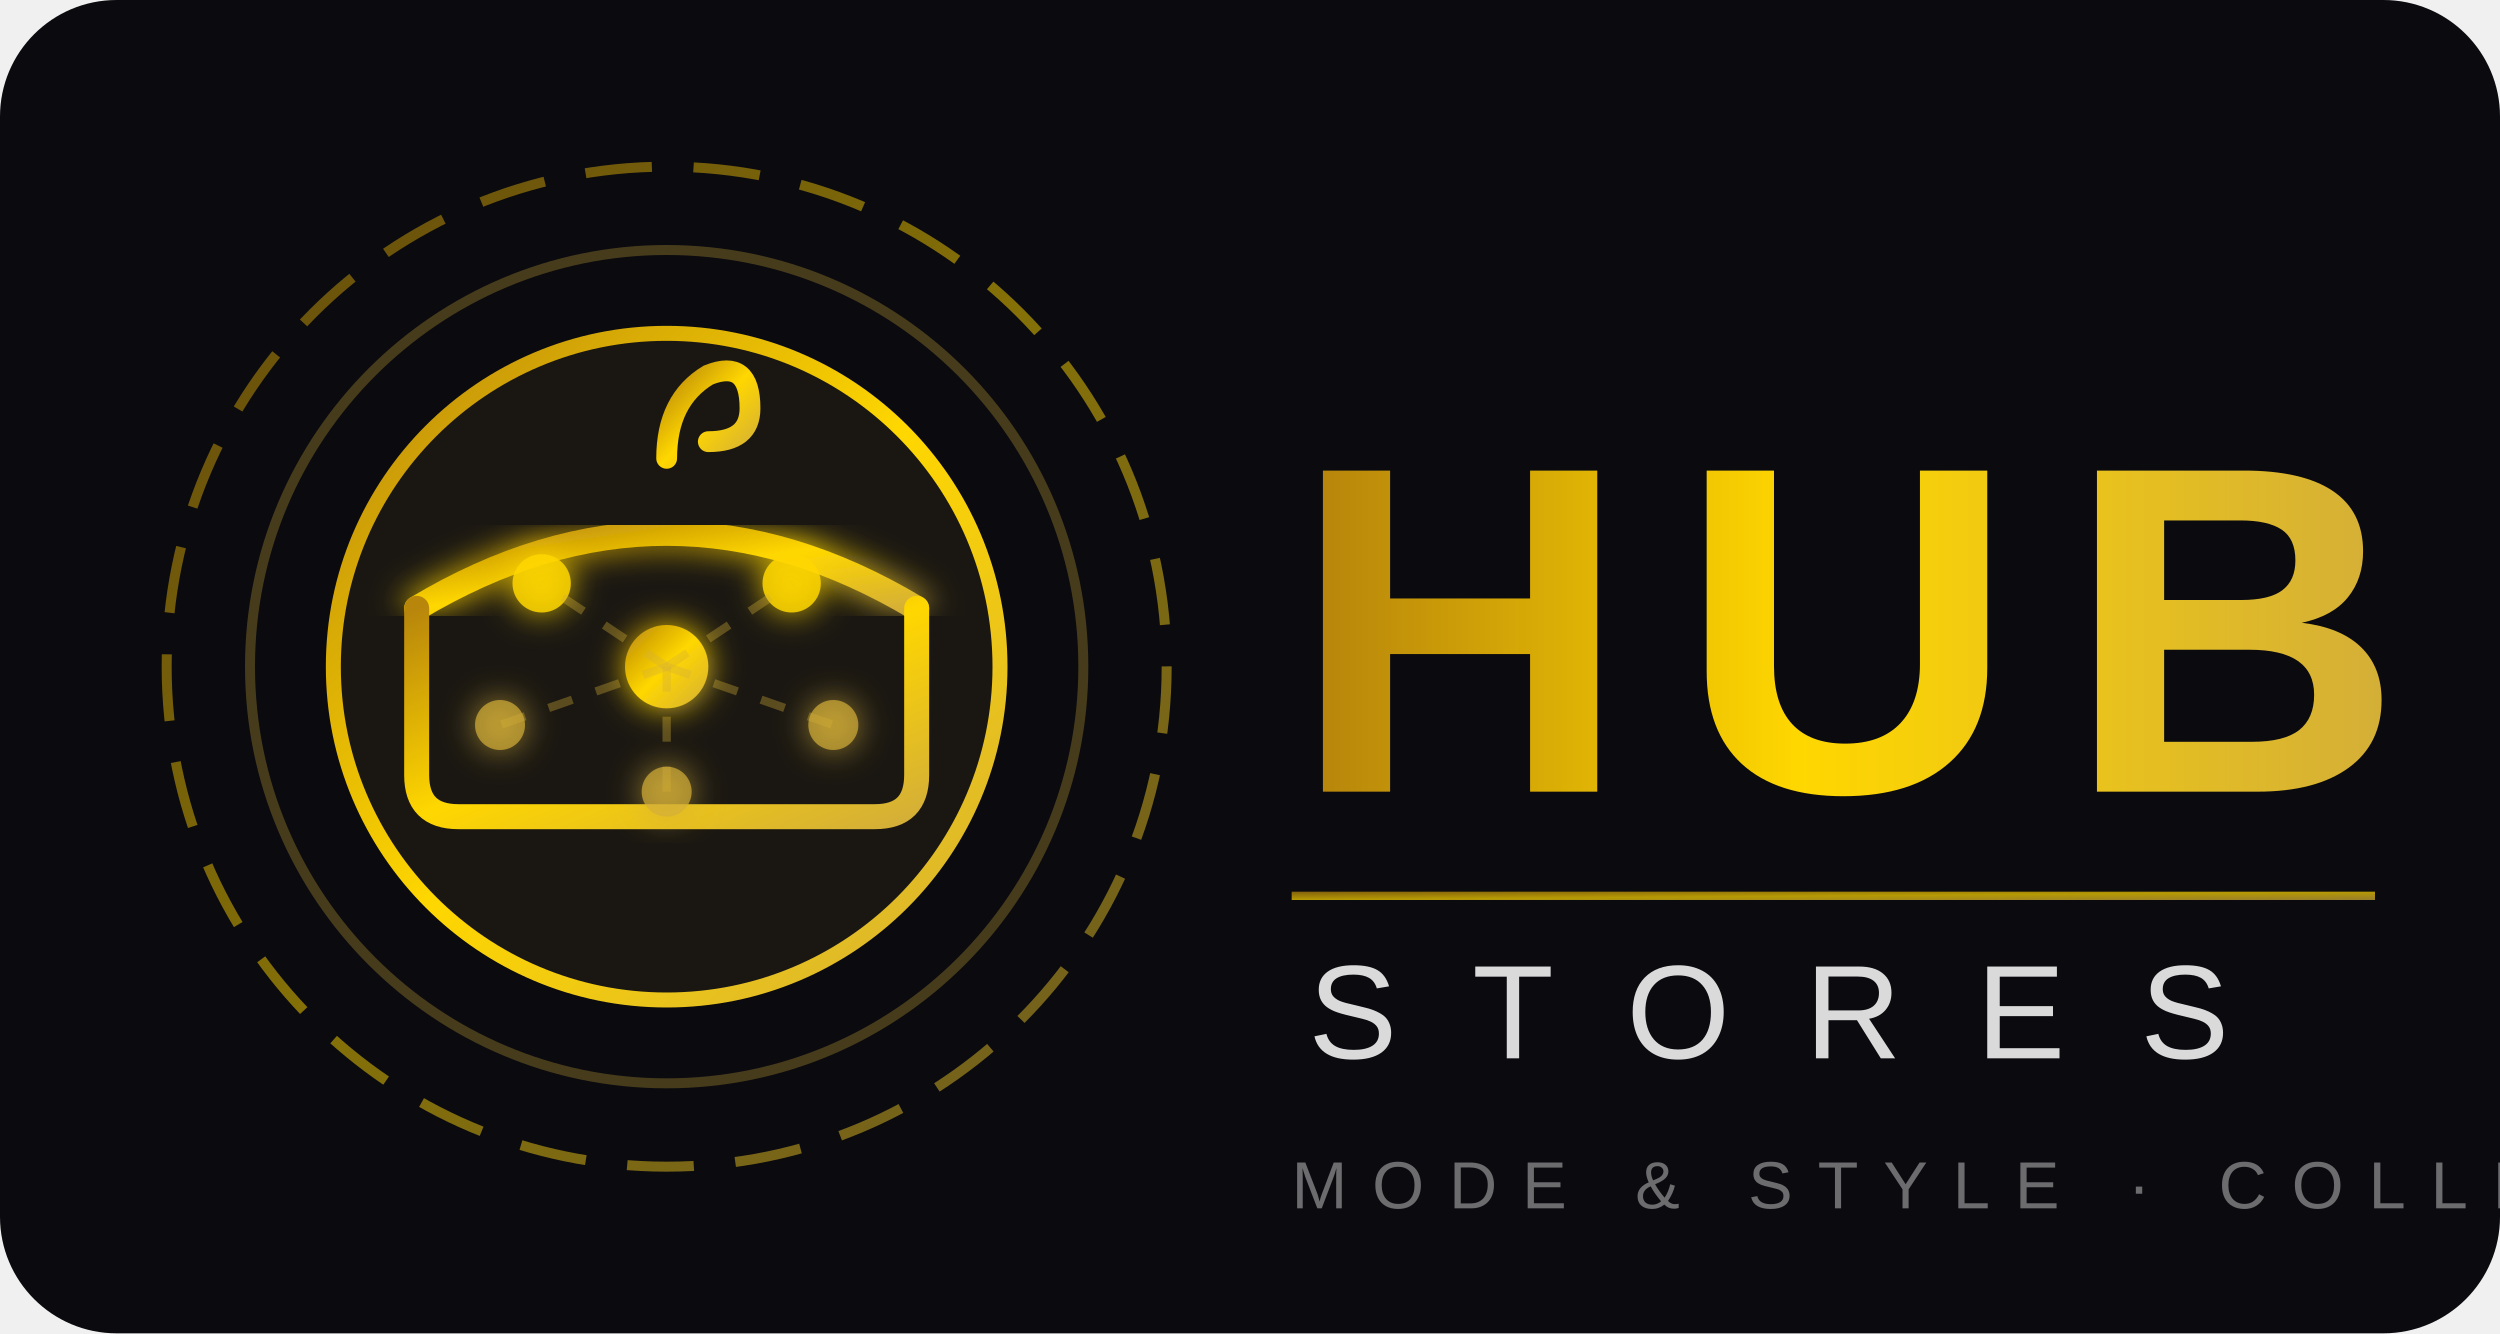
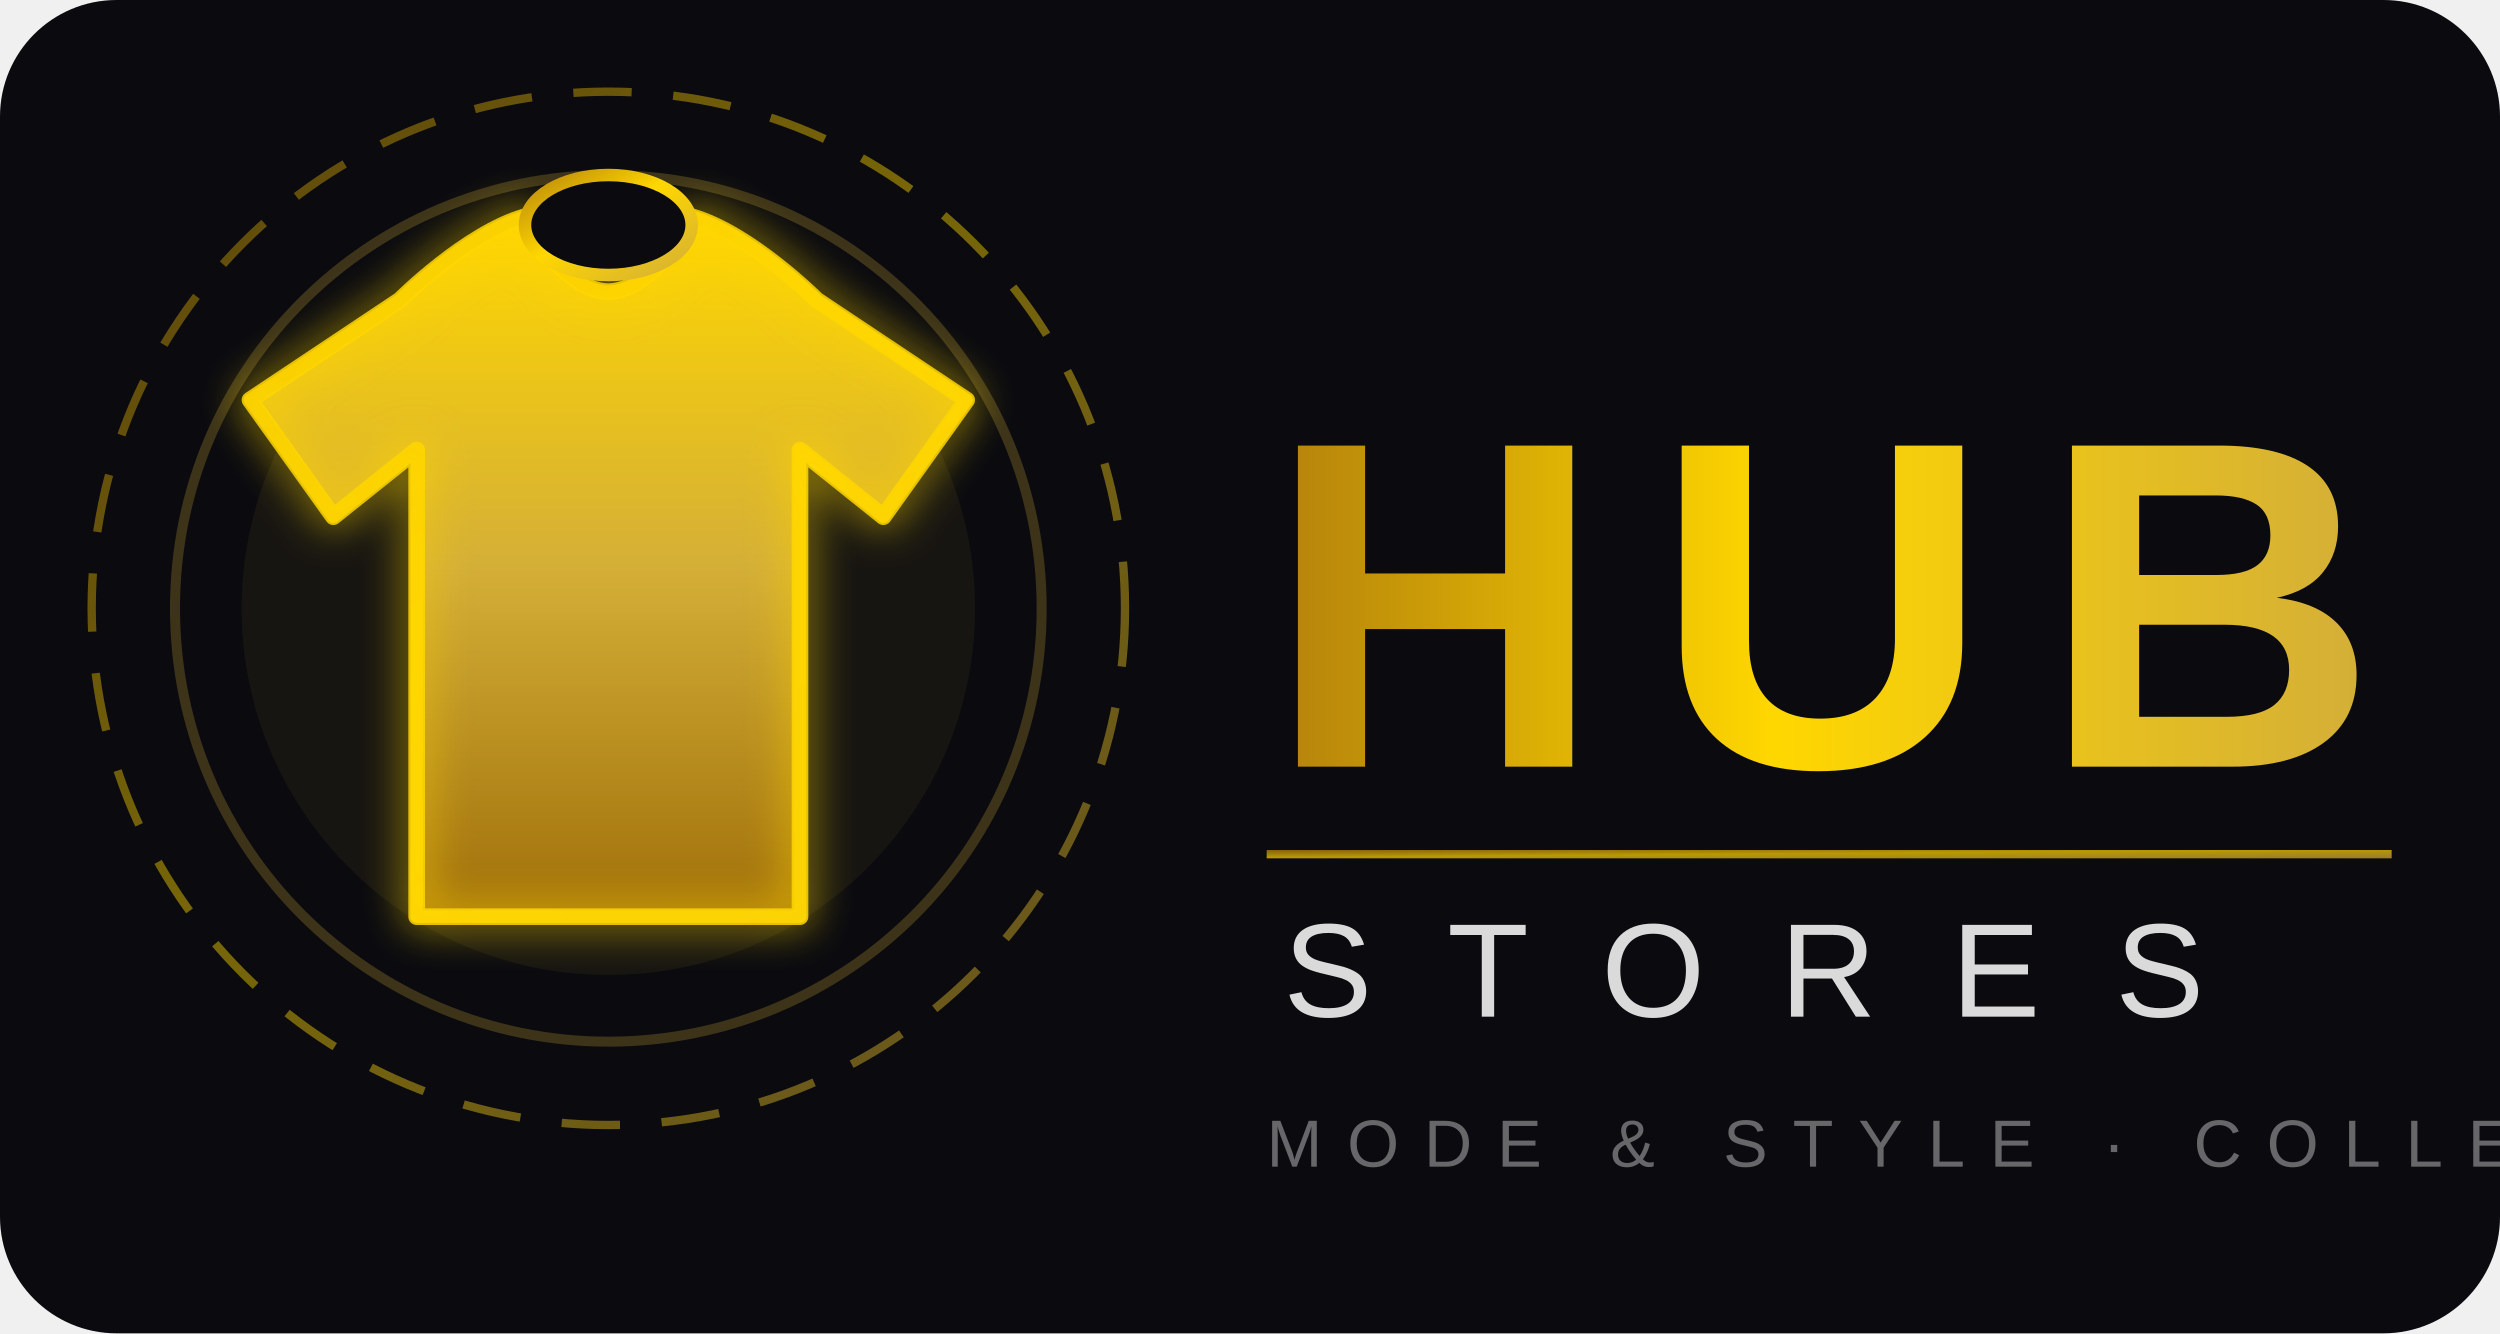
<svg xmlns="http://www.w3.org/2000/svg" viewBox="0 0 300 160" font-family="Segoe UI, Arial, sans-serif">
  <defs>
    <linearGradient id="goldGrad" x1="0%" y1="0%" x2="100%" y2="100%">
      <stop offset="0%" stop-color="#b8860b" />
-       <stop offset="50%" stop-color="#ffd700" />
+       <stop offset="45%" stop-color="#ffd700" />
      <stop offset="100%" stop-color="#D4AF37" />
+     </linearGradient>
+     <linearGradient id="goldBody" x1="0%" y1="0%" x2="0%" y2="100%">
+       <stop offset="0%" stop-color="#ffd700" />
+       <stop offset="50%" stop-color="#D4AF37" />
+       <stop offset="100%" stop-color="#a0700a" />
    </linearGradient>
    <linearGradient id="goldText" x1="0%" y1="0%" x2="100%" y2="0%">
      <stop offset="0%" stop-color="#b8860b" />
      <stop offset="45%" stop-color="#ffd700" />
      <stop offset="100%" stop-color="#D4AF37" />
    </linearGradient>
    <filter id="glow">
-       <feGaussianBlur stdDeviation="2" result="blur" />
+       <feGaussianBlur stdDeviation="2.5" result="blur" />
      <feMerge>
        <feMergeNode in="blur" />
        <feMergeNode in="SourceGraphic" />
      </feMerge>
    </filter>
-     <animateTransform attributeName="transform" type="rotate" from="0 65 65" to="360 65 65" dur="12s" repeatCount="indefinite" />
+     <clipPath id="tshirtClip">
+       <path d="M40 28 C40 28 48 20 55 18 C58 24 62 27 65 27                C68 27 72 24 75 18 C82 20 90 28 90 28                L108 40 L98 54 L88 46 L88 102 L42 102 L42 46 L32 54 L22 40 Z" />
+     </clipPath>
  </defs>
  <rect width="300" height="160" fill="#0a0a0f" rx="14" />
-   <g transform="translate(15, 15)">
-     <circle cx="65" cy="65" r="60" stroke="url(#goldGrad)" stroke-width="1.2" stroke-dasharray="8 5" fill="none" opacity="0.5">
+   <g transform="translate(8, 8)">
+     <circle cx="65" cy="65" r="62" stroke="url(#goldGrad)" stroke-width="1" stroke-dasharray="7 5" fill="none" opacity="0.45">
      <animateTransform attributeName="transform" type="rotate" from="0 65 65" to="360 65 65" dur="12s" repeatCount="indefinite" />
    </circle>
-     <circle cx="65" cy="65" r="50" stroke="#D4AF37" stroke-width="1.2" fill="none" opacity="0.3" />
-     <circle cx="65" cy="65" r="40" fill="rgba(212,175,55,0.08)" stroke="url(#goldGrad)" stroke-width="1.8">
-       <animate attributeName="r" values="40;43;40" dur="2.5s" repeatCount="indefinite" />
-       <animate attributeName="opacity" values="1;0.8;1" dur="2.5s" repeatCount="indefinite" />
-     </circle>
-     <path d="M35 58 Q65 40 95 58" stroke="url(#goldGrad)" stroke-width="3" stroke-linecap="round" fill="none" filter="url(#glow)" />
-     <path d="M35 58 L35 78 Q35 83 40 83 L90 83 Q95 83 95 78 L95 58" stroke="url(#goldGrad)" stroke-width="3" stroke-linecap="round" stroke-linejoin="round" fill="none" />
-     <path d="M65 40 Q65 33 70 30 Q75 28 75 34 Q75 38 70 38" stroke="url(#goldGrad)" stroke-width="2.5" stroke-linecap="round" fill="none" />
-     <path d="M35 58 Q65 40 95 58 L95 83 Q95 88 90 88 L40 88 Q35 88 35 83 L35 58" stroke="rgba(255,255,255,0.5)" stroke-width="1.5" stroke-linecap="round" fill="none" stroke-dasharray="300" stroke-dashoffset="300">
-       <animate attributeName="stroke-dashoffset" values="300;0;-300" dur="3s" repeatCount="indefinite" />
-       <animate attributeName="opacity" values="0;1;0" dur="3s" repeatCount="indefinite" />
-     </path>
-     <g filter="url(#glow)">
-       <circle cx="65" cy="65" r="5" fill="url(#goldGrad)">
-         <animate attributeName="r" values="5;6.5;5" dur="2s" repeatCount="indefinite" />
-       </circle>
-       <circle cx="50" cy="55" r="3.5" fill="#ffd700" opacity="0.85" />
-       <circle cx="80" cy="55" r="3.5" fill="#ffd700" opacity="0.85" />
-       <circle cx="45" cy="72" r="3" fill="#D4AF37" opacity="0.7" />
-       <circle cx="85" cy="72" r="3" fill="#D4AF37" opacity="0.7" />
-       <circle cx="65" cy="80" r="3" fill="#D4AF37" opacity="0.7" />
-     </g>
-     <g stroke="rgba(212,175,55,0.35)" stroke-width="1" stroke-dasharray="3 3">
-       <line x1="65" y1="65" x2="50" y2="55" />
-       <line x1="65" y1="65" x2="80" y2="55" />
-       <line x1="65" y1="65" x2="45" y2="72" />
-       <line x1="65" y1="65" x2="85" y2="72" />
-       <line x1="65" y1="65" x2="65" y2="80" />
+     <circle cx="65" cy="65" r="52" stroke="#D4AF37" stroke-width="1.2" fill="none" opacity="0.25" />
+     <circle cx="65" cy="65" r="44" fill="rgba(212,175,55,0.07)" />
+     <g>
+       <path d="M40 28 C40 28 48 20 55 18 C58 24 62 27 65 27                C68 27 72 24 75 18 C82 20 90 28 90 28                L108 40 L98 54 L88 46 L88 102 L42 102 L42 46 L32 54 L22 40 Z" fill="url(#goldBody)" stroke="url(#goldGrad)" stroke-width="1.5" stroke-linejoin="round">
+         <animateTransform attributeName="transform" type="rotate" values="0 65 19; 28 65 19; -28 65 19; 22 65 19; 0 65 19" keyTimes="0; 0.2; 0.5; 0.8; 1" dur="2.2s" repeatCount="indefinite" />
+       </path>
+       <path d="M40 28 C40 28 48 20 55 18 C58 24 62 27 65 27                C68 27 72 24 75 18 C82 20 90 28 90 28                L108 40 L98 54 L88 46 L88 102 L42 102 L42 46 L32 54 L22 40 Z" fill="none" stroke="rgba(255,215,0,0.85)" stroke-width="2" stroke-linejoin="round" filter="url(#glow)">
+         <animateTransform attributeName="transform" type="rotate" values="0 65 19; 28 65 19; -28 65 19; 22 65 19; 0 65 19" keyTimes="0; 0.2; 0.5; 0.8; 1" dur="2.2s" repeatCount="indefinite" />
+       </path>
+       <path d="M40 28 C40 28 48 20 55 18 C58 24 62 27 65 27                C68 27 72 24 75 18 C82 20 90 28 90 28                L108 40 L98 54 L88 46 L88 102 L42 102 L42 46 L32 54 L22 40 Z" fill="none" stroke="rgba(255,255,255,0.6)" stroke-width="2" stroke-linejoin="round" stroke-dasharray="450" stroke-dashoffset="450">
+         <animate attributeName="stroke-dashoffset" values="450; 0; -450" dur="2.8s" repeatCount="indefinite" />
+         <animate attributeName="opacity" values="0; 1; 0" dur="2.8s" repeatCount="indefinite" />
+         <animateTransform attributeName="transform" type="rotate" values="0 65 19; 28 65 19; -28 65 19; 22 65 19; 0 65 19" keyTimes="0; 0.2; 0.5; 0.8; 1" dur="2.2s" repeatCount="indefinite" />
+       </path>
+       <ellipse cx="65" cy="19" rx="10" ry="6" fill="#0a0a0f" stroke="url(#goldGrad)" stroke-width="1.5">
+         <animateTransform attributeName="transform" type="rotate" values="0 65 19; 28 65 19; -28 65 19; 22 65 19; 0 65 19" keyTimes="0; 0.2; 0.5; 0.8; 1" dur="2.2s" repeatCount="indefinite" />
+       </ellipse>
    </g>
  </g>
-   <g transform="translate(155, 45)">
-     <text font-size="56" font-weight="900" letter-spacing="6" fill="url(#goldText)" y="50" x="0">HUB</text>
-     <rect x="0" y="62" width="130" height="1" fill="url(#goldGrad)" opacity="0.7" />
+   <g transform="translate(152, 40)">
+     <text font-size="56" font-weight="900" letter-spacing="6" fill="url(#goldText)" y="52">HUB</text>
+     <rect x="0" y="62" width="135" height="1" fill="url(#goldGrad)" opacity="0.7" />
    <text font-size="16" font-weight="300" letter-spacing="9" fill="white" opacity="0.85" y="82" x="2">STORES</text>
-     <text font-size="8" letter-spacing="3" fill="rgba(255,255,255,0.4)" y="100" x="0">MODE &amp; STYLE · COLLECTION</text>
+     <text font-size="8" letter-spacing="3" fill="rgba(255,255,255,0.38)" y="100">MODE &amp; STYLE · COLLECTION</text>
  </g>
</svg>
